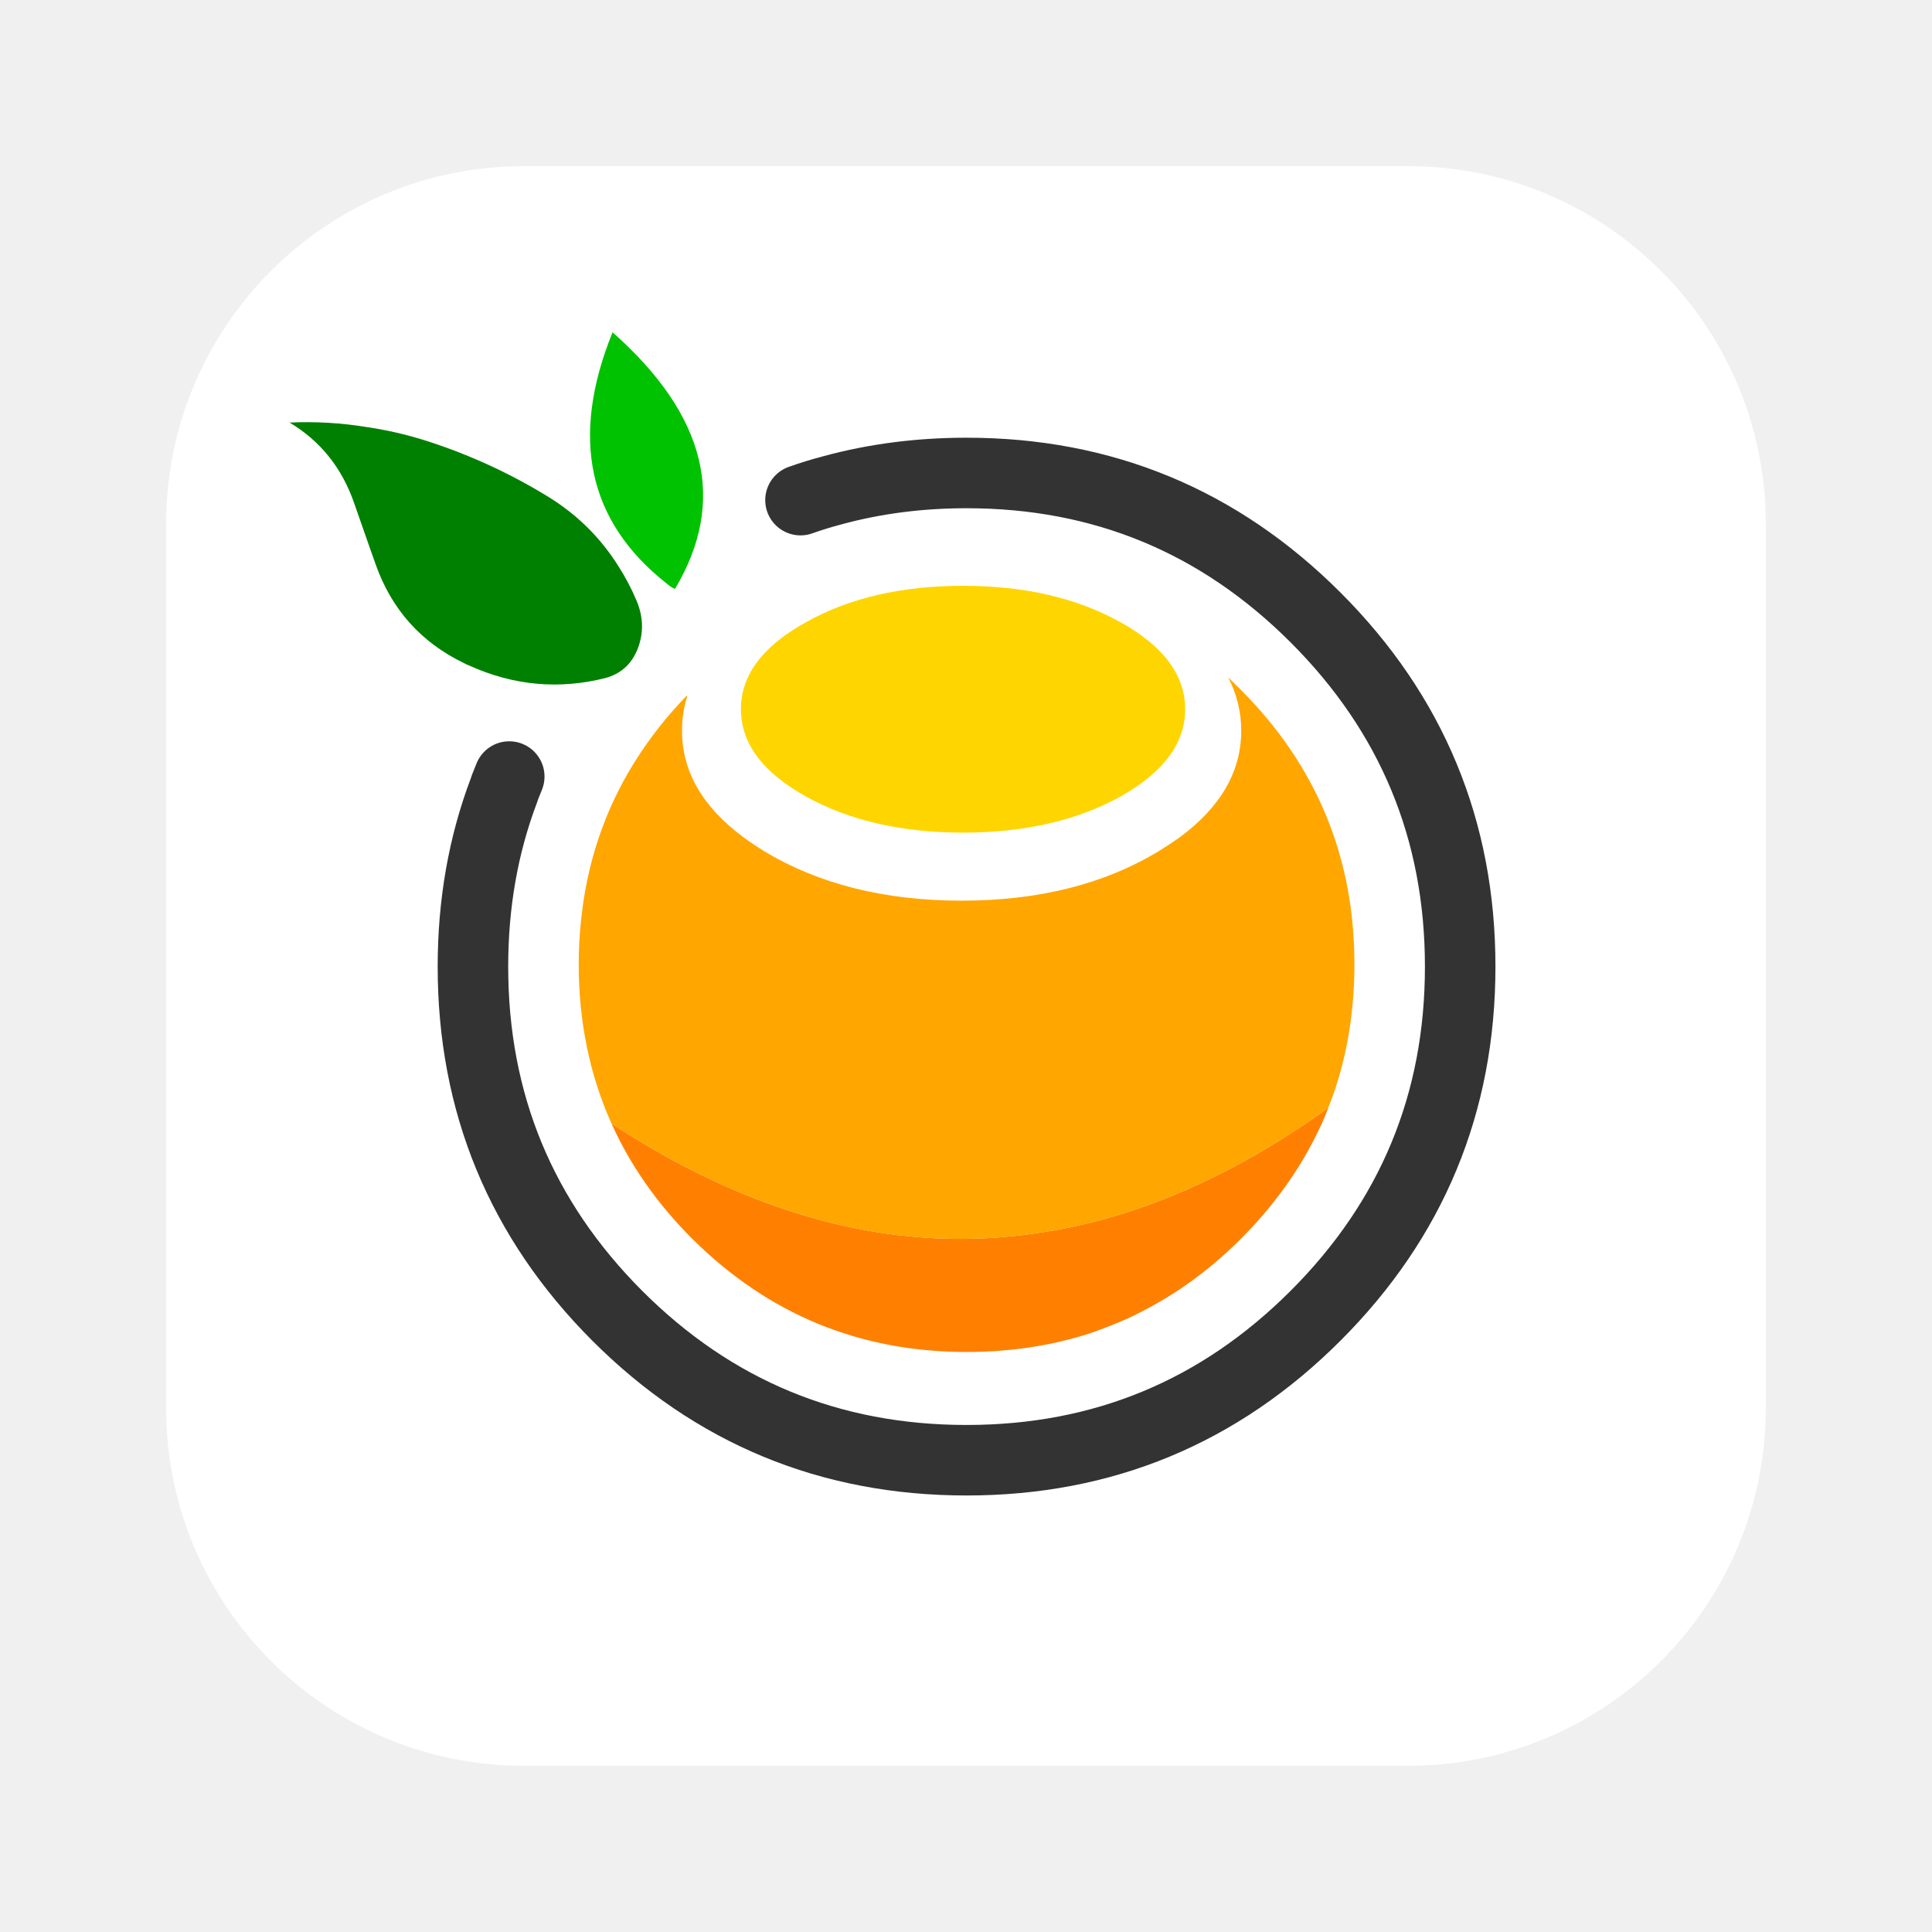
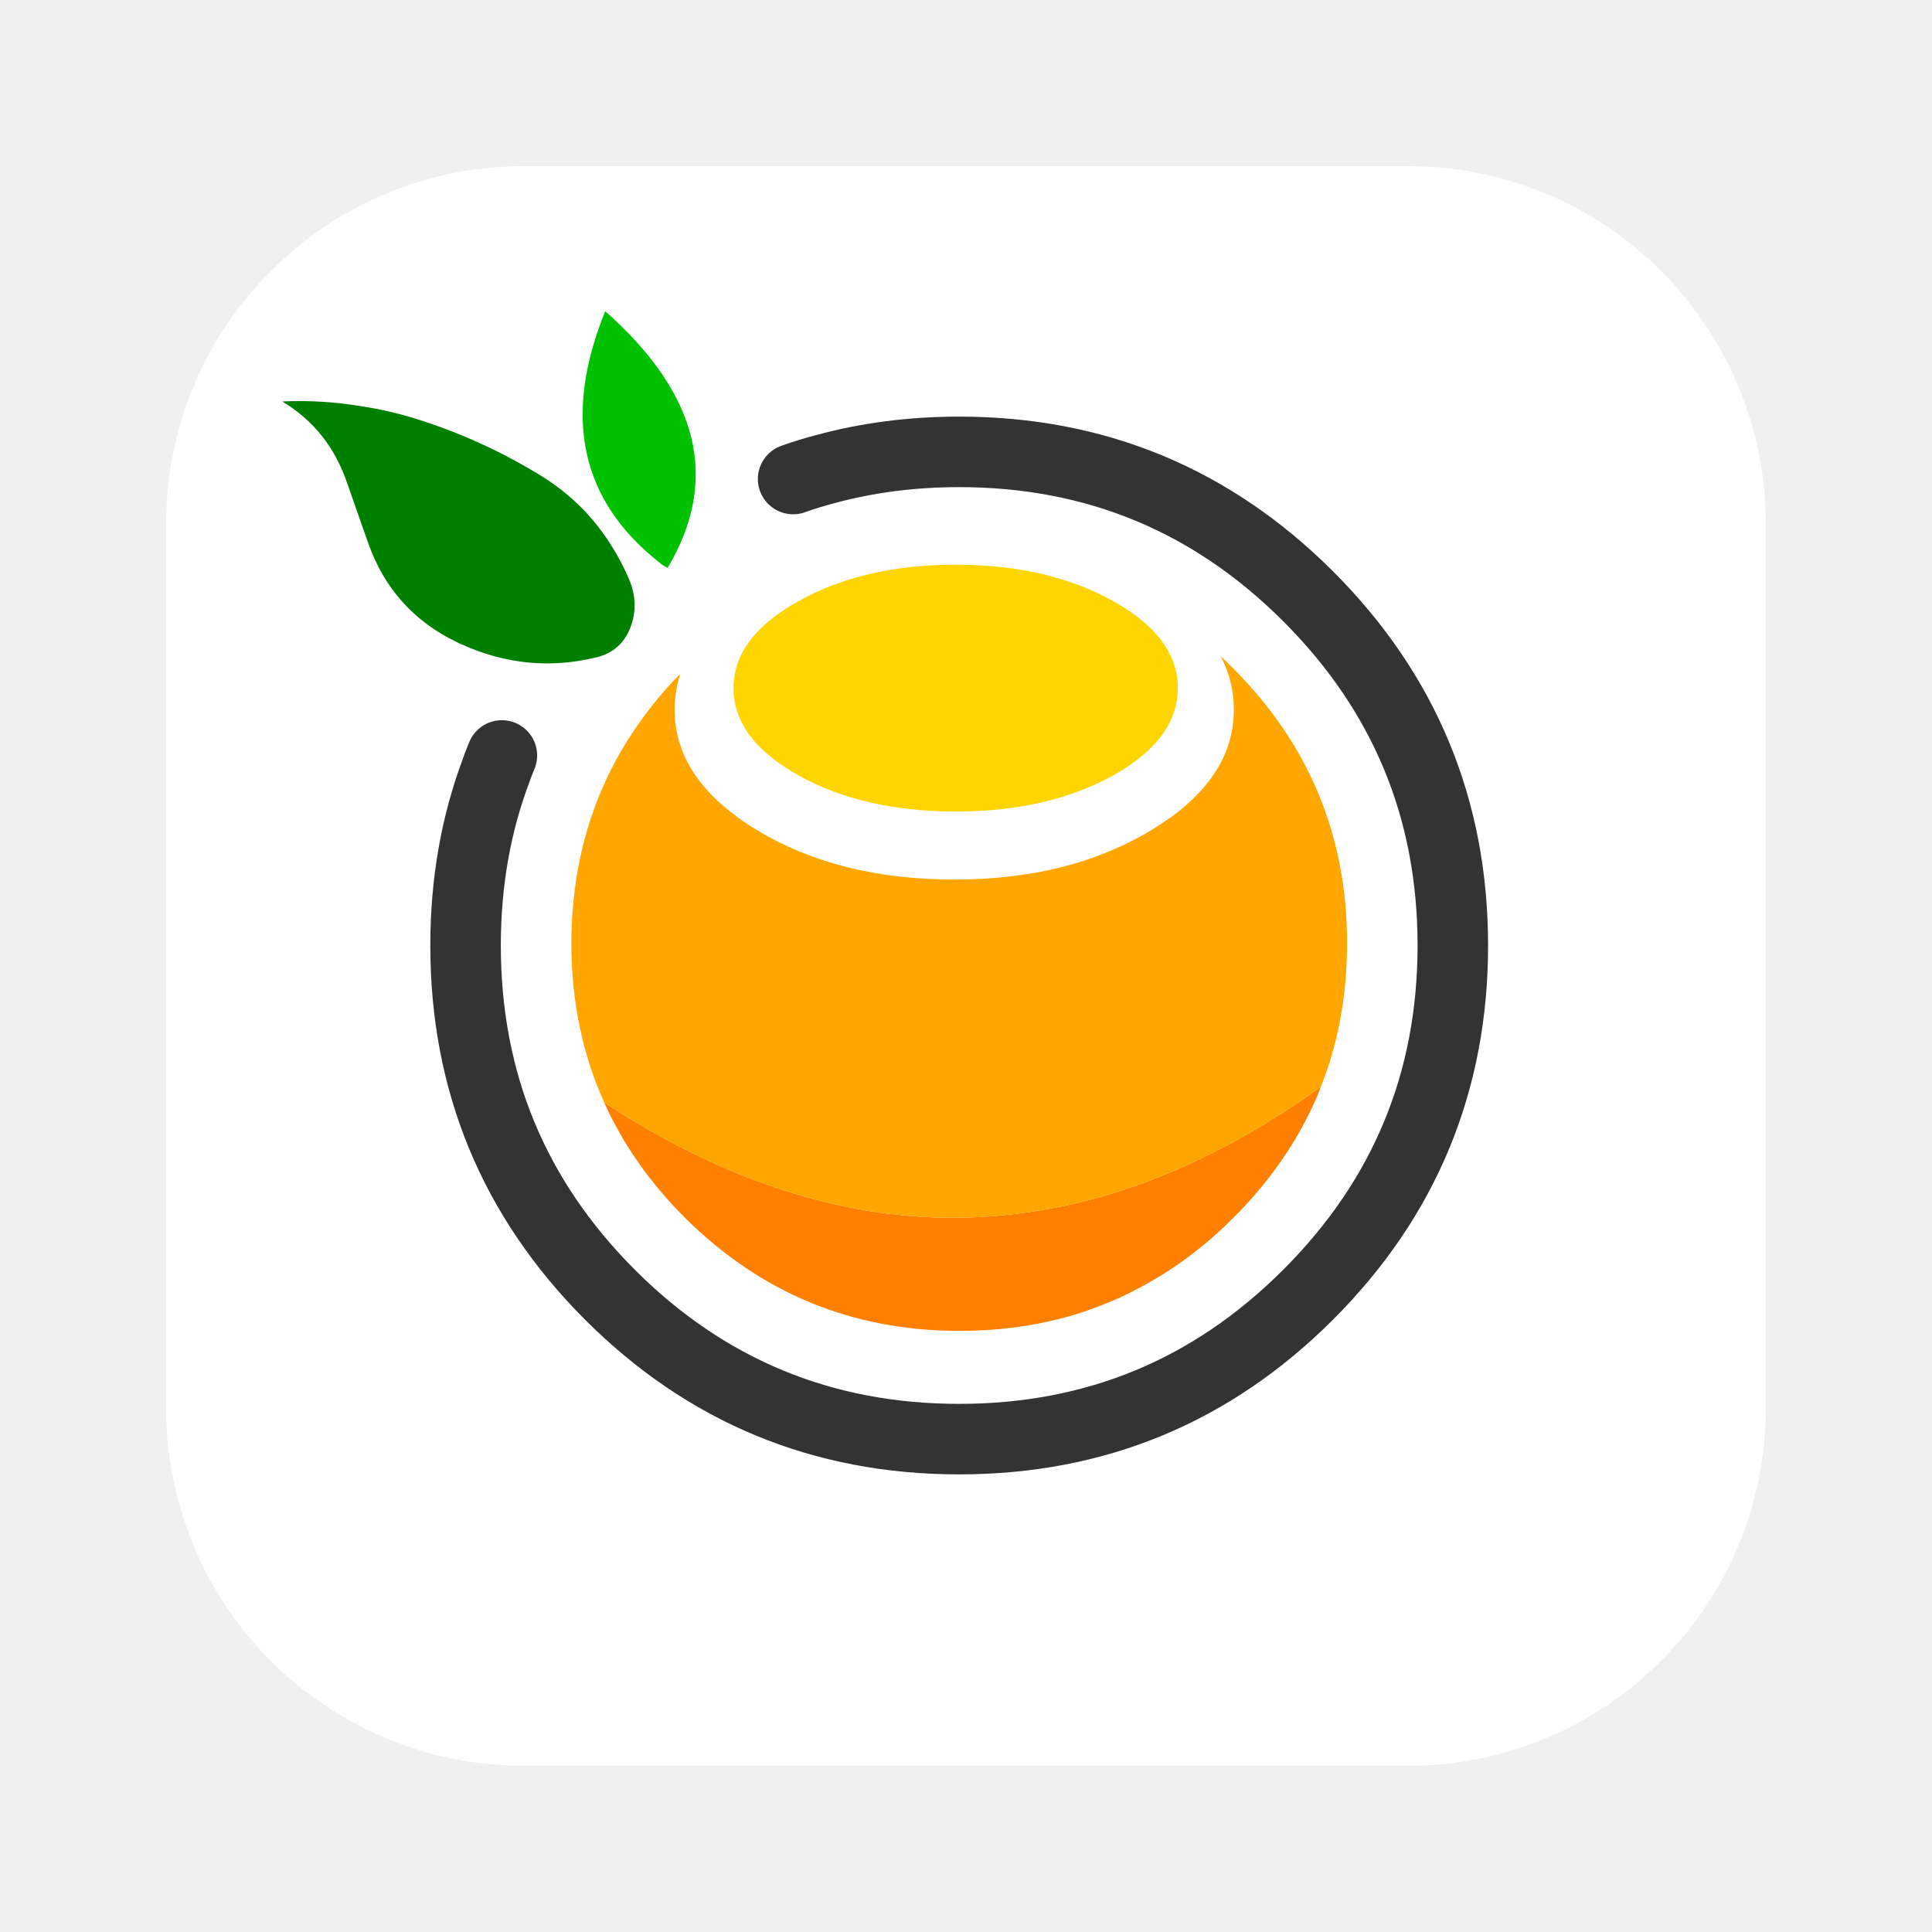
<svg xmlns="http://www.w3.org/2000/svg" xmlns:xlink="http://www.w3.org/1999/xlink" viewBox="0 0 64 64" role="img" aria-label="KONVO">
  <rect x="5.504" y="5.504" width="52.99" height="52.99" rx="11.85" fill="#FFFFFF" />
-   <g transform="translate(5.505 6.464) scale(0.2336)">
+   <g transform="translate(5.261 5.765) scale(0.2336)">
    <defs>
      <g id="Layer4_0_FILL">
        <path fill="#FFFFFF" stroke="none" d=" M 28.5 33.95 Q 23.05 33.05 17.5 33.3 24.1 37.25 26.7 44.85 27.6 47.45 28.5 50 29.1 51.7 29.7 53.4 33.1 63 42.2 67.4 42.55 67.6 42.95 67.75 52.45 72.05 62.4 69.5 64.45 68.9 65.7 67.4 66.35 66.6 66.8 65.55 68 62.55 67.05 59.45 66.9 59 66.7 58.55 65.6 55.95 64.15 53.7 60.4 47.7 54.3 43.9 45.95 38.75 36.6 35.8 36.55 35.8 36.5 35.8 32.55 34.55 28.5 33.95 M 68.3 25.5 Q 66.1 23 63.3 20.5 62.25 23.05 61.55 25.5 56.1 44.45 71 56.15 71.5 56.6 72.15 56.9 81.75 40.85 68.3 25.5 Z" />
      </g>
      <g id="Layer3_0_FILL">
        <path fill="#FFFFFF" stroke="none" d=" M 173.65 169.6 Q 198.5 144.65 198.5 109.45 198.5 74.25 173.65 49.35 148.75 24.45 113.5 24.45 78.35 24.45 53.4 49.35 28.5 74.25 28.5 109.45 28.5 144.65 53.4 169.6 78.35 194.45 113.5 194.45 148.75 194.45 173.65 169.6 Z" />
      </g>
      <g id="Symbol_1_0_Layer0_0_FILL">
        <path fill="#01C201" stroke="none" d=" M 54.65 36.4 Q 65.8 17.7 45.8 0 36.7 22.45 53.5 35.65 54 36.1 54.65 36.4 Z" />
        <path fill="#008000" stroke="none" d=" M 49.2 38.05 Q 48.1 35.45 46.65 33.2 42.9 27.2 36.8 23.4 28.45 18.25 19.1 15.3 15.1 14.05 11 13.45 5.55 12.55 0 12.8 6.6 16.75 9.2 24.35 10.1 26.95 11 29.5 11.6 31.2 12.2 32.9 15.6 42.5 24.7 46.9 25.05 47.1 25.45 47.25 34.95 51.55 44.9 49 46.95 48.4 48.2 46.9 48.85 46.1 49.3 45.05 50.7 41.6 49.2 38.05 Z" />
        <path fill="#FF8000" stroke="none" d=" M 45.65 112.2 Q 49.65 121.1 57.1 128.55 73.25 144.6 96 144.6 104.75 144.6 112.55 142.25 113.15 142.05 113.8 141.85 116.35 140.95 118.85 139.85 122.7 138.05 126.25 135.7 130.8 132.65 134.9 128.55 142.05 121.4 146.05 112.9 146.75 111.45 147.3 109.95 145.2 111.5 143.05 112.9 127.1 123.4 111.05 126.85 110 127.05 109 127.25 108.55 127.35 108.1 127.4 98.55 129.1 88.95 128.3 87.95 128.2 87 128.1 86.65 128.05 86.4 128.05 66.1 125.6 45.65 112.2 Z" />
        <path fill="#FFA601" stroke="none" d=" M 151 89.6 Q 151 66.85 134.9 50.7 134 49.8 133.1 48.95 134.95 52.5 134.95 56.5 134.95 65.15 126.25 71.6 124.85 72.6 123.3 73.55 111.7 80.6 95.3 80.6 78.9 80.6 67.25 73.55 65.7 72.6 64.35 71.6 55.65 65.15 55.65 56.5 55.65 53.95 56.4 51.6 L 56.25 51.6 Q 52.05 55.95 49.05 60.75 L 48.85 61.05 Q 42.5 71.3 41.3 83.7 41 86.6 41 89.6 41 101.85 45.65 112.2 66.1 125.6 86.4 128.05 86.65 128.05 87 128.1 87.95 128.2 88.95 128.3 98.55 129.1 108.1 127.4 108.55 127.35 109 127.25 110 127.05 111.05 126.85 127.1 123.4 143.05 112.9 145.2 111.5 147.3 109.95 148 108.2 148.55 106.45 151 98.55 151 89.6 Z" />
        <path fill="#FFD500" stroke="none" d=" M 117.8 41.1 Q 108.55 35.95 95.5 35.95 82.45 35.95 73.25 41.1 64 46.2 64 53.45 64 60.7 73.25 65.85 82.45 70.95 95.5 70.95 108.55 70.95 117.8 65.85 127 60.7 127 53.45 127 46.2 117.8 41.1 Z" />
      </g>
      <path id="Layer4_0_1_STROKES" stroke="#FFFFFF" stroke-width="19" stroke-linejoin="round" stroke-linecap="round" fill="none" d=" M 63.3 20.5 Q 62.25 23.05 61.55 25.5 56.1 44.45 71 56.15 71.5 56.6 72.15 56.9 81.75 40.85 68.3 25.5 66.1 23 63.3 20.5 Z M 17.5 33.3 Q 24.1 37.25 26.7 44.85 27.6 47.45 28.5 50 29.1 51.7 29.7 53.4 33.1 63 42.2 67.4 42.55 67.6 42.95 67.75 52.45 72.05 62.4 69.5 64.45 68.9 65.7 67.4 66.35 66.6 66.8 65.55 68 62.55 67.05 59.45 66.9 59 66.7 58.55 65.6 55.95 64.15 53.7 60.4 47.7 54.3 43.9 45.95 38.75 36.6 35.8 36.55 35.8 36.5 35.8 32.55 34.55 28.5 33.95 23.05 33.05 17.5 33.3 Z" />
      <path id="Symbol_1_0_Layer0_0_1_STROKES" stroke="#333333" stroke-width="10" stroke-linejoin="round" stroke-linecap="round" fill="none" d=" M 72.45 23.8 Q 74.7 23 77 22.4 86 19.95 96 19.95 125 19.95 145.5 40.45 166 60.95 166 89.95 166 118.95 145.5 139.45 125 159.95 96 159.95 66.95 159.95 46.45 139.45 26 118.95 26 89.95 26 76.55 30.4 64.95 30.55 64.45 30.75 64 30.95 63.5 31.15 63" />
    </defs>
    <g transform="matrix( 1, 0, 0, 1, 0,0) ">
      <use xlink:href="#Layer4_0_FILL" />
      <use xlink:href="#Layer4_0_1_STROKES" />
    </g>
    <g transform="matrix( 1, 0, 0, 1, 0,0) ">
      <use xlink:href="#Layer3_0_FILL" />
    </g>
    <g transform="matrix( 1, 0, 0, 1, 17.5,19.45) ">
      <g transform="matrix( 1, 0, 0, 1, 0,0) ">
        <use xlink:href="#Symbol_1_0_Layer0_0_FILL" />
        <use xlink:href="#Symbol_1_0_Layer0_0_1_STROKES" />
      </g>
    </g>
  </g>
</svg>
